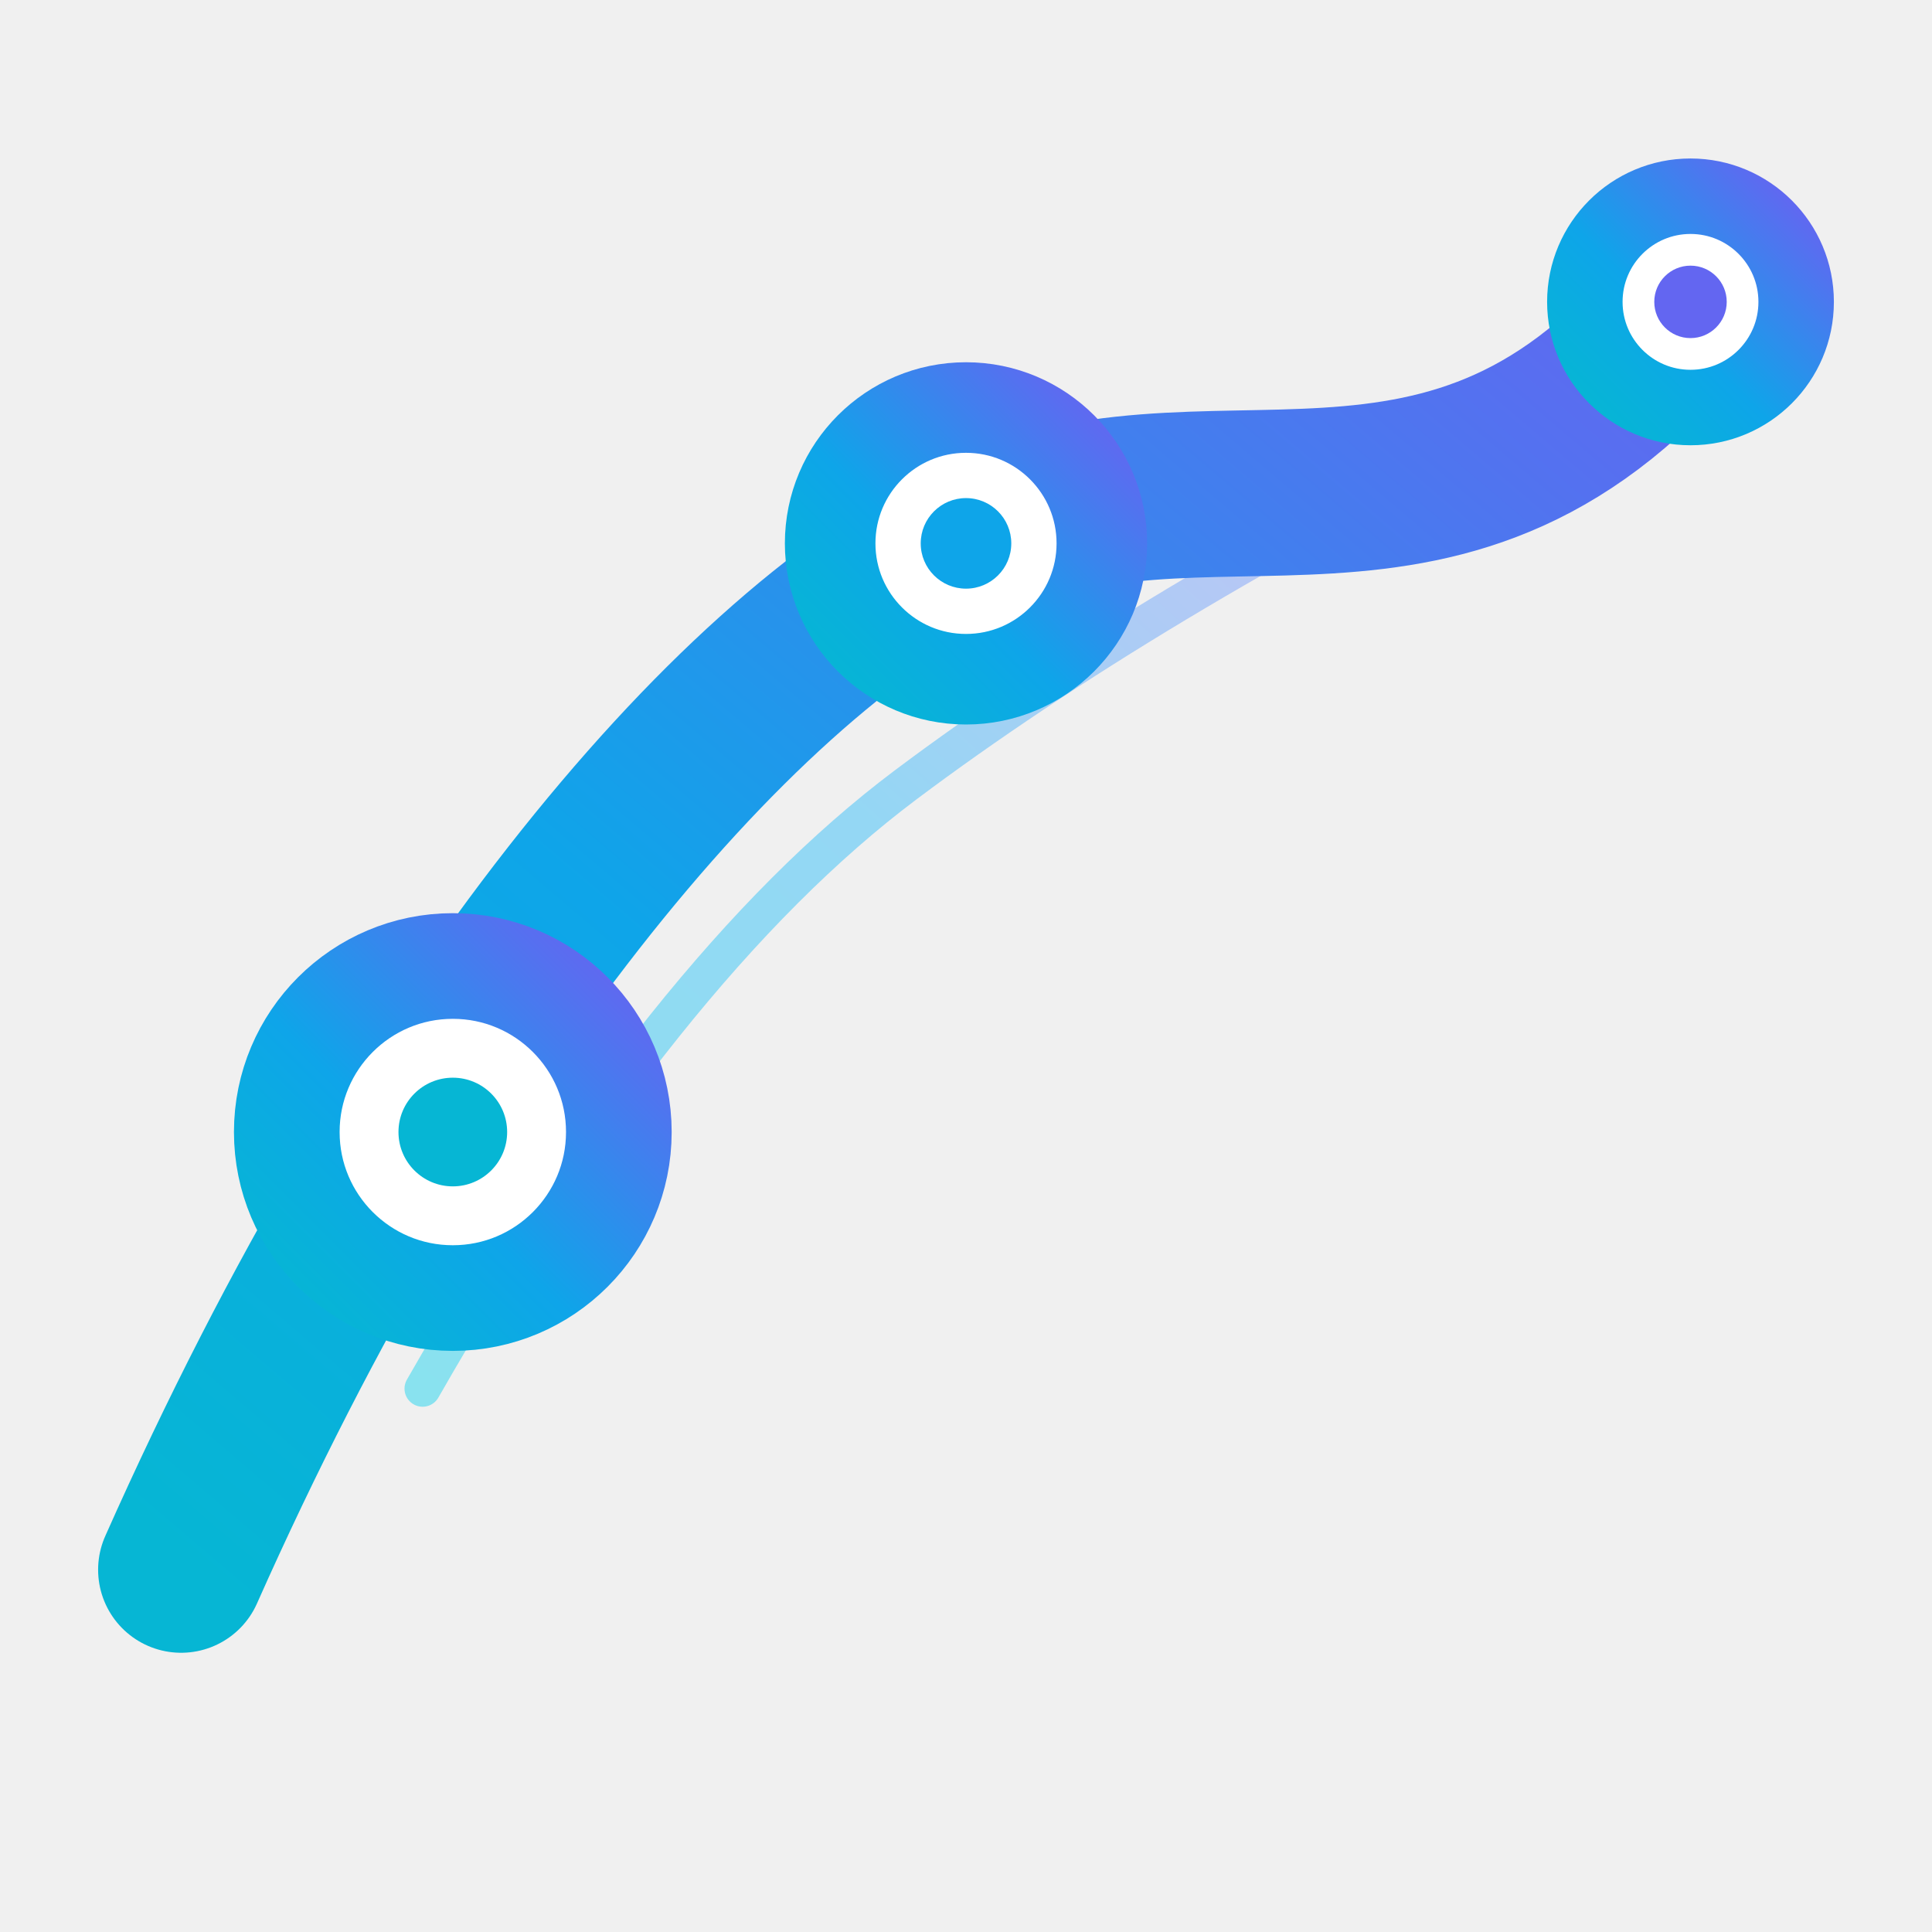
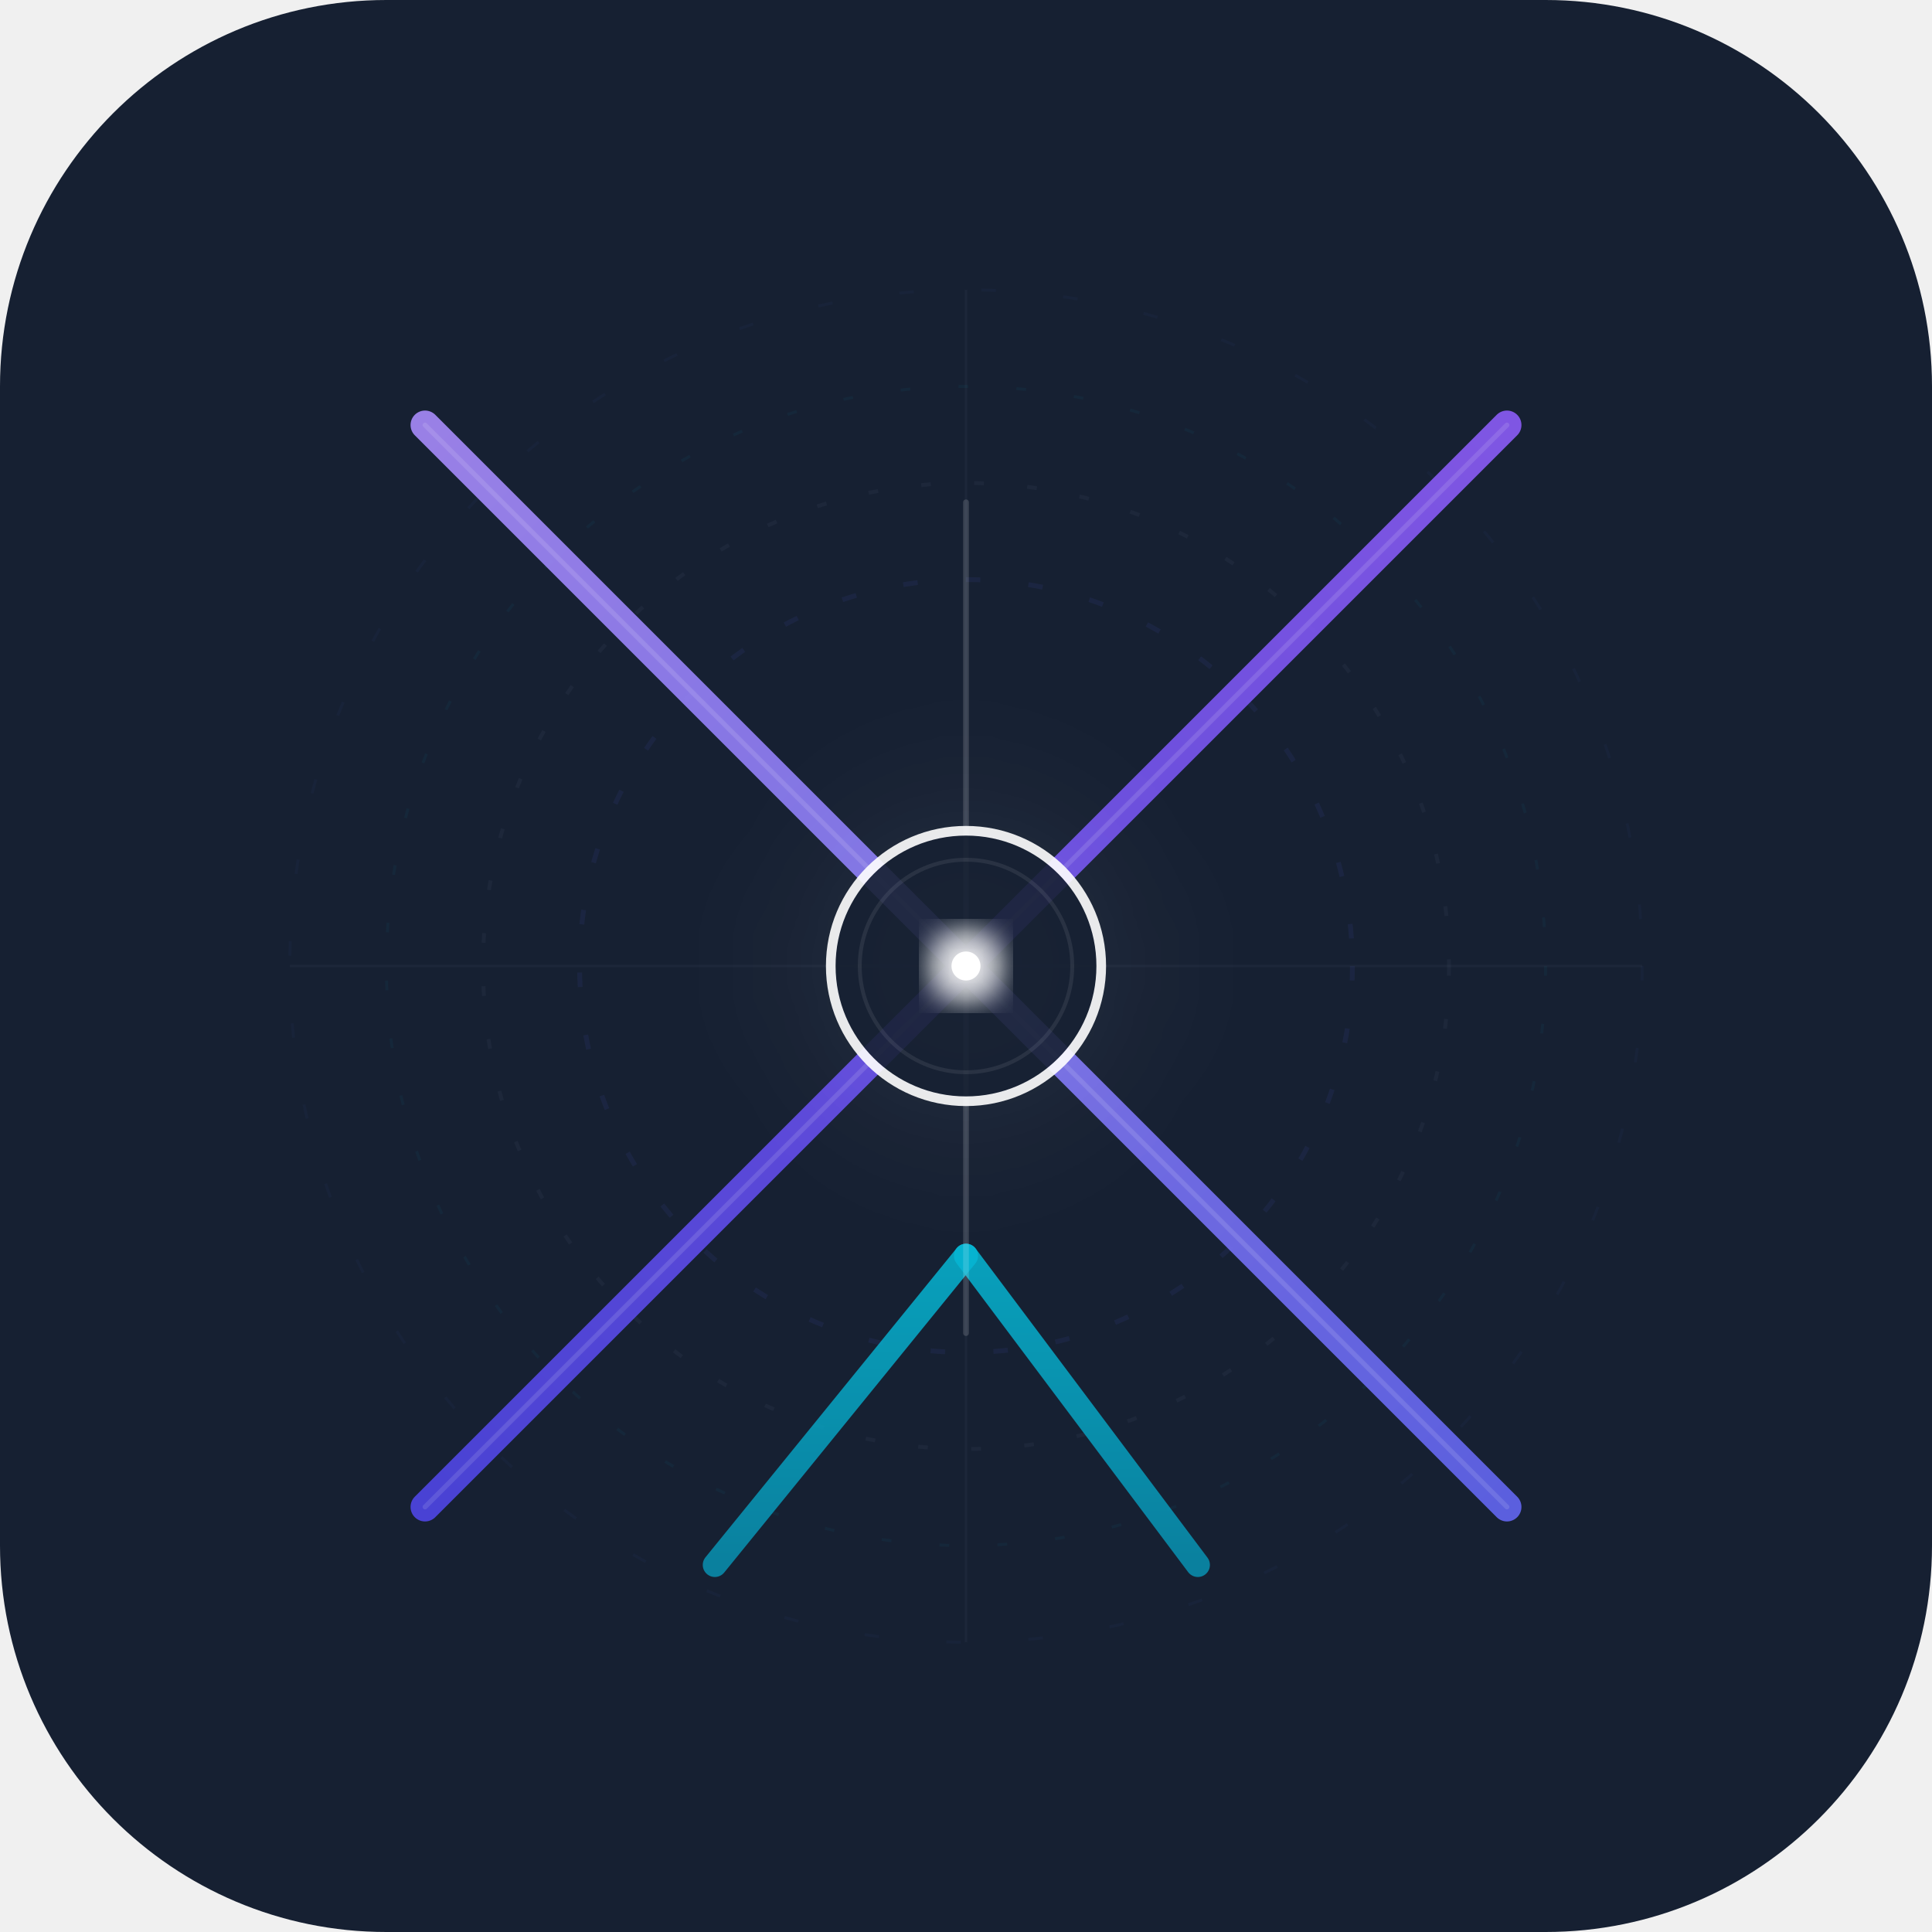
- <svg xmlns="http://www.w3.org/2000/svg" viewBox="0 0 64 64" fill="none">
+ <svg xmlns="http://www.w3.org/2000/svg" viewBox="0 0 400 400" width="400" height="400">
  <defs>
-     <linearGradient id="flow" x1="0" y1="1" x2="1" y2="0">
-       <stop offset="0%" stop-color="#06b6d4" />
-       <stop offset="40%" stop-color="#0ea5e9" />
+     <linearGradient id="x1" x1="0" y1="0" x2="1" y2="1">
+       <stop offset="0%" stop-color="#a78bfa" />
      <stop offset="100%" stop-color="#6366f1" />
    </linearGradient>
-     <linearGradient id="flow-light" x1="0" y1="1" x2="1" y2="0">
+     <linearGradient id="x2" x1="1" y1="0" x2="0" y2="1">
+       <stop offset="0%" stop-color="#8b5cf6" />
+       <stop offset="100%" stop-color="#4f46e5" />
+     </linearGradient>
+     <linearGradient id="y1" x1="0" y1="0" x2="0" y2="1">
      <stop offset="0%" stop-color="#22d3ee" />
-       <stop offset="50%" stop-color="#38bdf8" />
-       <stop offset="100%" stop-color="#a78bfa" />
+       <stop offset="100%" stop-color="#0e7490" />
    </linearGradient>
+     <linearGradient id="y2" x1="0" y1="0" x2="0" y2="1">
+       <stop offset="0%" stop-color="#06b6d4" />
+       <stop offset="100%" stop-color="#0891b2" />
+     </linearGradient>
+     <radialGradient id="hub" cx="50%" cy="50%" r="50%">
+       <stop offset="0%" stop-color="white" stop-opacity="0.3" />
+       <stop offset="30%" stop-color="white" stop-opacity="0.06" />
+       <stop offset="100%" stop-color="white" stop-opacity="0" />
+     </radialGradient>
+     <filter id="glow">
+       <feGaussianBlur stdDeviation="12" />
+     </filter>
+     <filter id="glow2">
+       <feGaussianBlur stdDeviation="3" />
+     </filter>
+     <filter id="shadow">
+       <feDropShadow dx="0" dy="0" stdDeviation="2" flood-color="white" flood-opacity="0.3" />
+     </filter>
  </defs>
-   <path d="M 14 46 Q 22 32 30 26 T 50 14" fill="none" stroke="url(#flow-light)" stroke-width="1.2" stroke-linecap="round" opacity="0.5" />
-   <path d="M 6 52 C 14 34, 24 22, 32 18 C 40 14, 48 20, 56 10" fill="none" stroke="url(#flow)" stroke-width="5.5" stroke-linecap="round" />
-   <circle cx="15" cy="37.5" r="5.5" fill="#ffffff" stroke="url(#flow)" stroke-width="3.5" />
-   <circle cx="15" cy="37.5" r="1.8" fill="#06b6d4" />
-   <circle cx="32" cy="18" r="4.5" fill="#ffffff" stroke="url(#flow)" stroke-width="3" />
-   <circle cx="32" cy="18" r="1.5" fill="#0ea5e9" />
-   <circle cx="56" cy="10" r="3.5" fill="#ffffff" stroke="url(#flow)" stroke-width="2.5" />
-   <circle cx="56" cy="10" r="1.2" fill="#6366f1" />
+   <rect width="400" height="400" fill="#162032" rx="80" />
+   <circle cx="200" cy="200" r="140" fill="none" stroke="rgba(99,102,241,0.04)" stroke-width="0.6" stroke-dasharray="3,14" />
+   <circle cx="200" cy="200" r="120" fill="none" stroke="rgba(6,182,212,0.05)" stroke-width="0.6" stroke-dasharray="2,10" />
+   <circle cx="200" cy="200" r="100" fill="none" stroke="rgba(148,163,184,0.06)" stroke-width="0.8" stroke-dasharray="2,9" />
+   <circle cx="200" cy="200" r="80" fill="none" stroke="rgba(99,102,241,0.08)" stroke-width="1" stroke-dasharray="3,10" />
+   <g stroke="rgba(148,163,184,0.05)" stroke-width="0.5">
+     <line x1="200" y1="200" x2="200" y2="60" />
+     <line x1="200" y1="200" x2="299" y2="101" />
+     <line x1="200" y1="200" x2="340" y2="200" />
+     <line x1="200" y1="200" x2="299" y2="299" />
+     <line x1="200" y1="200" x2="200" y2="340" />
+     <line x1="200" y1="200" x2="101" y2="299" />
+     <line x1="200" y1="200" x2="60" y2="200" />
+     <line x1="200" y1="200" x2="101" y2="101" />
+   </g>
+   <line x1="88" y1="88" x2="312" y2="312" stroke="url(#x1)" stroke-width="6" stroke-linecap="round" opacity="0.9" />
+   <line x1="88" y1="88" x2="312" y2="312" stroke="white" stroke-width="1" stroke-linecap="round" opacity="0.12" />
+   <line x1="312" y1="88" x2="88" y2="312" stroke="url(#x2)" stroke-width="6" stroke-linecap="round" opacity="0.9" />
+   <line x1="312" y1="88" x2="88" y2="312" stroke="white" stroke-width="1" stroke-linecap="round" opacity="0.12" />
+   <line x1="200" y1="200" x2="200" y2="100" stroke="url(#y1)" stroke-width="6" stroke-linecap="round" opacity="0.9" />
+   <line x1="200" y1="200" x2="200" y2="280" stroke="url(#y1)" stroke-width="6" stroke-linecap="round" opacity="0.9" />
+   <line x1="200" y1="260" x2="148" y2="324" stroke="url(#y2)" stroke-width="5" stroke-linecap="round" opacity="0.85" />
+   <line x1="200" y1="260" x2="248" y2="324" stroke="url(#y2)" stroke-width="5" stroke-linecap="round" opacity="0.85" />
+   <line x1="200" y1="104" x2="200" y2="276" stroke="white" stroke-width="1.2" stroke-linecap="round" opacity="0.15" />
+   <circle cx="200" cy="200" r="46" fill="url(#hub)" filter="url(#glow)" />
+   <circle cx="200" cy="200" r="28" fill="#162032" stroke="white" stroke-width="2" opacity="0.9" />
+   <circle cx="200" cy="200" r="22" fill="none" stroke="rgba(255,255,255,0.08)" stroke-width="0.8" />
+   <circle cx="200" cy="200" r="8" fill="white" opacity="0.85" filter="url(#glow2)" />
+   <circle cx="200" cy="200" r="3" fill="white" filter="url(#shadow)" />
</svg>
